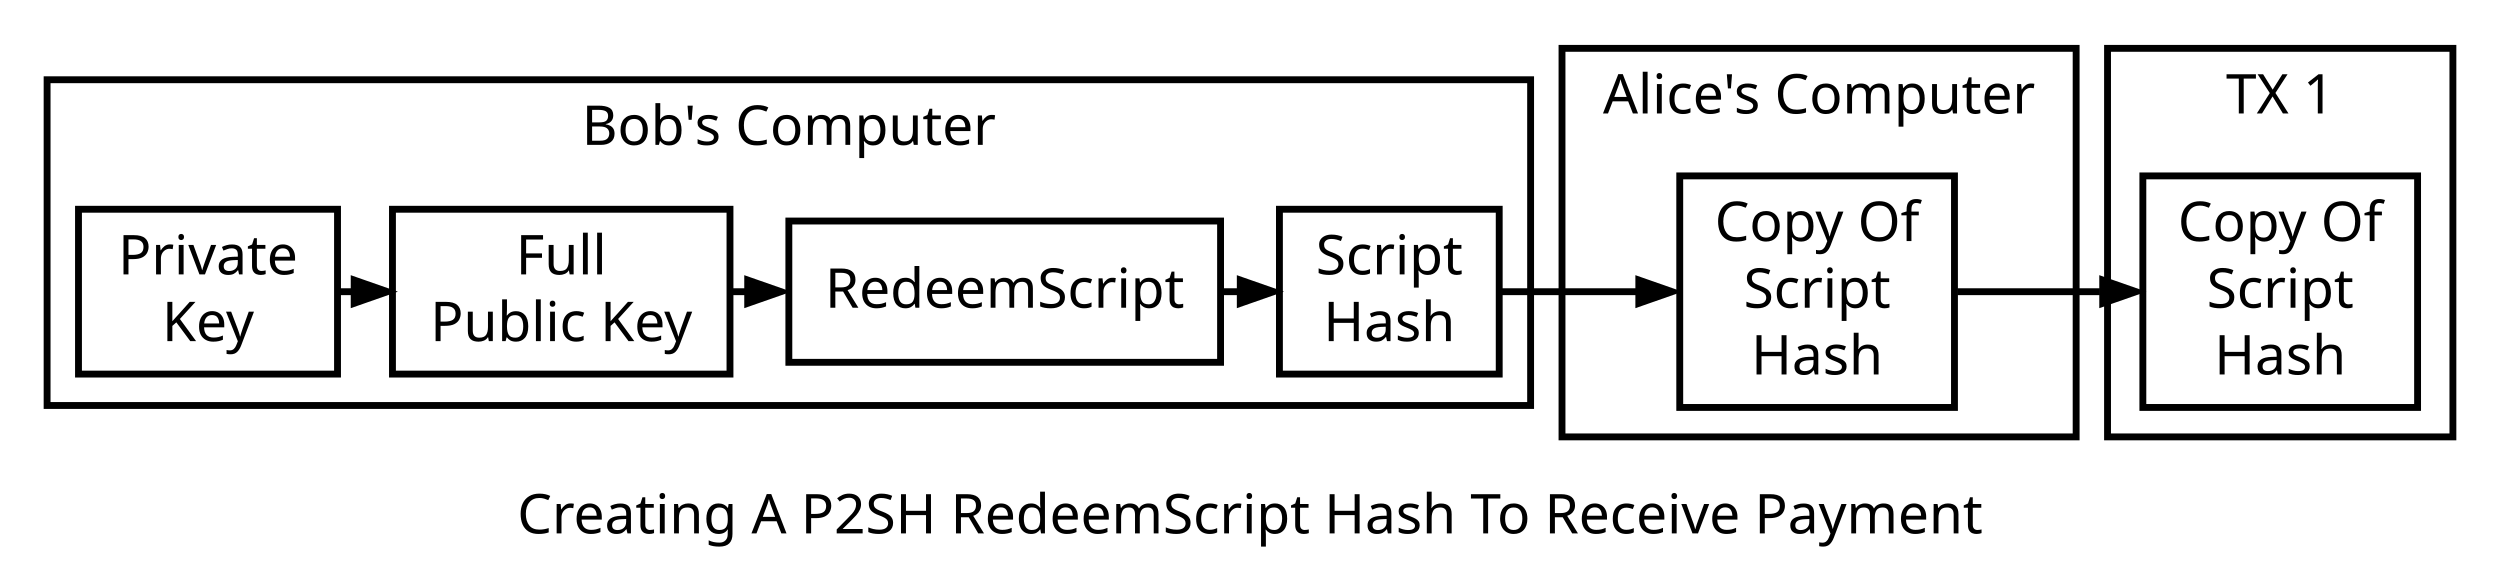
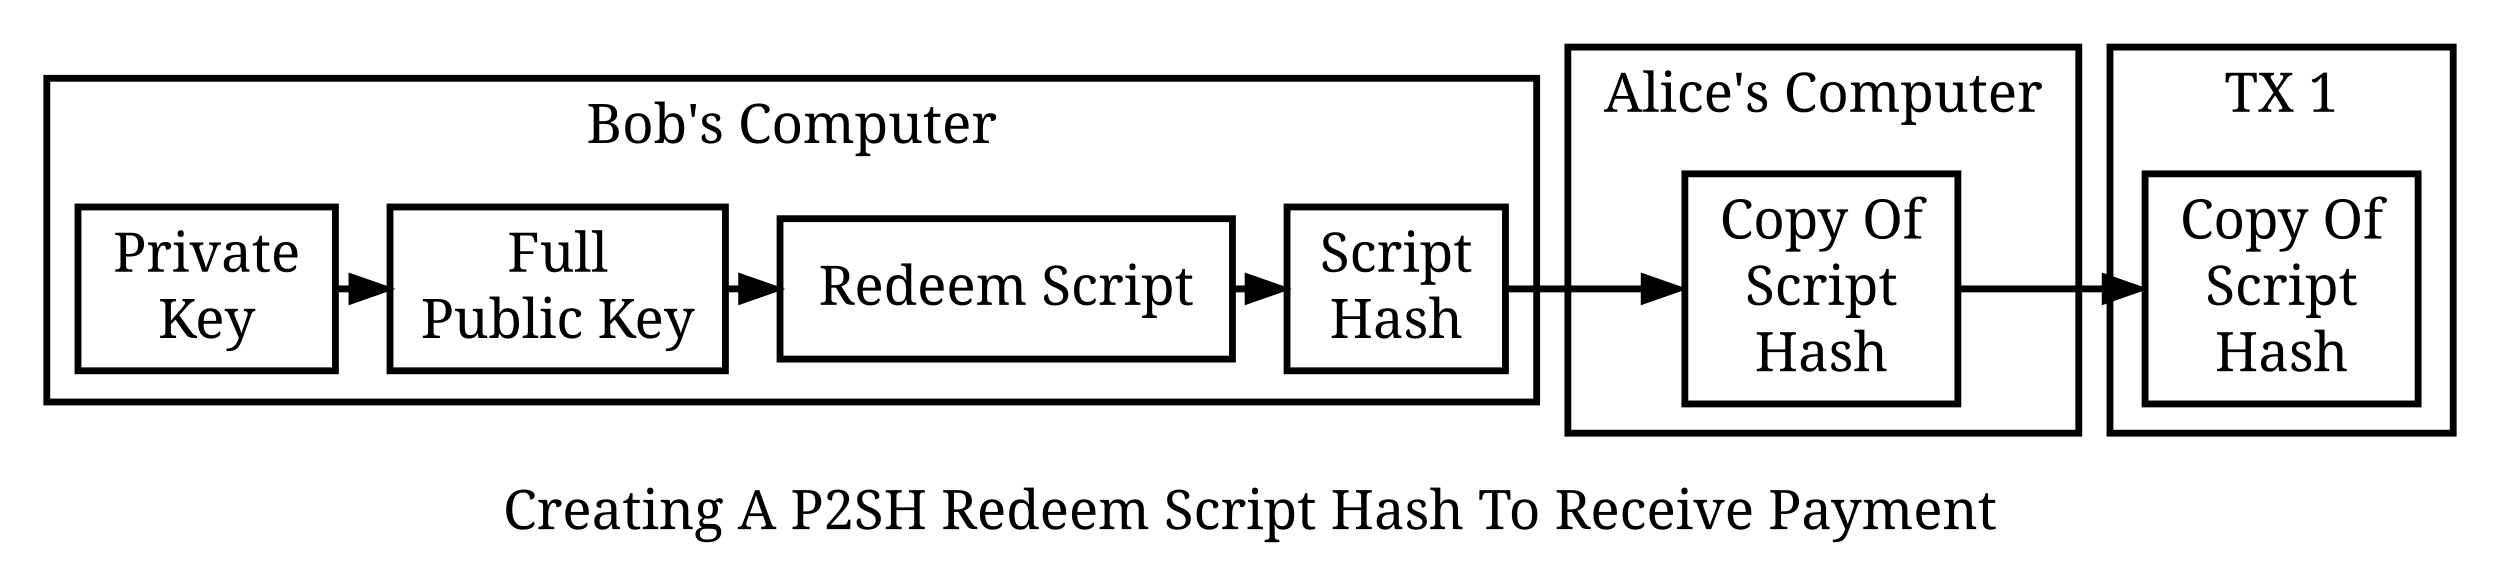
- <svg xmlns="http://www.w3.org/2000/svg" width="450pt" height="105pt" viewBox="0.00 0.00 450.00 104.55">
-   <g id="graph1" class="graph" transform="scale(0.706436 0.706436) rotate(0) translate(4 144)">
-     <polygon fill="white" stroke="white" points="-4,5 -4,-144 634,-144 634,5 -4,5" />
-     <text text-anchor="middle" x="314.5" y="-8.4" font-family="Sans" font-size="14.00">Creating A P2SH RedeemScript Hash To Receive Payment</text>
+ <svg xmlns="http://www.w3.org/2000/svg" width="450pt" height="104pt" viewBox="0.00 0.00 450.00 103.90">
+   <g id="graph1" class="graph" transform="scale(0.702028 0.702028) rotate(0) translate(4 144)">
+     <polygon fill="white" stroke="white" points="-4,5 -4,-144 638,-144 638,5 -4,5" />
+     <text text-anchor="middle" x="316.5" y="-8.4" font-family="Times Roman,serif" font-size="14.00">Creating A P2SH Redeem Script Hash To Receive Payment</text>
    <g id="graph2" class="cluster">
-       <polygon fill="none" stroke="black" stroke-width="1.75" points="8,-41 8,-124 386,-124 386,-41 8,-41" />
-       <text text-anchor="middle" x="197" y="-107.4" font-family="Sans" font-size="14.00">Bob's Computer</text>
+       <polygon fill="none" stroke="black" stroke-width="1.75" points="8,-41 8,-124 390,-124 390,-41 8,-41" />
+       <text text-anchor="middle" x="199" y="-107.4" font-family="Times Roman,serif" font-size="14.00">Bob's Computer</text>
    </g>
    <g id="graph3" class="cluster">
-       <polygon fill="none" stroke="black" stroke-width="1.75" points="394,-33 394,-132 525,-132 525,-33 394,-33" />
-       <text text-anchor="middle" x="459.5" y="-115.4" font-family="Sans" font-size="14.00">Alice's Computer</text>
+       <polygon fill="none" stroke="black" stroke-width="1.75" points="398,-33 398,-132 529,-132 529,-33 398,-33" />
+       <text text-anchor="middle" x="463.5" y="-115.4" font-family="Times Roman,serif" font-size="14.00">Alice's Computer</text>
    </g>
    <g id="graph4" class="cluster">
-       <polygon fill="none" stroke="black" stroke-width="1.75" points="533,-33 533,-132 621,-132 621,-33 533,-33" />
-       <text text-anchor="middle" x="577" y="-115.4" font-family="Sans" font-size="14.00">TX 1</text>
+       <polygon fill="none" stroke="black" stroke-width="1.75" points="537,-33 537,-132 625,-132 625,-33 537,-33" />
+       <text text-anchor="middle" x="581" y="-115.4" font-family="Times Roman,serif" font-size="14.00">TX 1</text>
    </g>
    <g id="node2" class="node">
      <polygon fill="none" stroke="black" stroke-width="1.75" points="82,-91 16,-91 16,-49 82,-49 82,-91" />
-       <text text-anchor="middle" x="49" y="-74.4" font-family="Sans" font-size="14.00">Private</text>
-       <text text-anchor="middle" x="49" y="-57.4" font-family="Sans" font-size="14.00">Key</text>
+       <text text-anchor="middle" x="49" y="-74.4" font-family="Times Roman,serif" font-size="14.00">Private</text>
+       <text text-anchor="middle" x="49" y="-57.4" font-family="Times Roman,serif" font-size="14.00">Key</text>
    </g>
    <g id="node3" class="node">
      <polygon fill="none" stroke="black" stroke-width="1.75" points="182,-91 96,-91 96,-49 182,-49 182,-91" />
-       <text text-anchor="middle" x="139" y="-74.4" font-family="Sans" font-size="14.00">Full</text>
-       <text text-anchor="middle" x="139" y="-57.4" font-family="Sans" font-size="14.00">Public Key</text>
+       <text text-anchor="middle" x="139" y="-74.4" font-family="Times Roman,serif" font-size="14.00">Full</text>
+       <text text-anchor="middle" x="139" y="-57.4" font-family="Times Roman,serif" font-size="14.00">Public Key</text>
    </g>
    <g id="edge5" class="edge">
      <path fill="none" stroke="black" stroke-width="1.75" d="M82.002,-70C83.272,-70 84.555,-70 85.848,-70" />
      <polygon fill="black" stroke="black" points="85.868,-73.5 95.868,-70 85.868,-66.5 85.868,-73.5" />
    </g>
    <g id="node4" class="node">
-       <polygon fill="none" stroke="black" stroke-width="1.75" points="307,-88 197,-88 197,-52 307,-52 307,-88" />
-       <text text-anchor="middle" x="252" y="-65.9" font-family="Sans" font-size="14.00">RedeemScript</text>
+       <polygon fill="none" stroke="black" stroke-width="1.75" points="312,-88 196,-88 196,-52 312,-52 312,-88" />
+       <text text-anchor="middle" x="254" y="-65.9" font-family="Times Roman,serif" font-size="14.00">Redeem Script</text>
    </g>
    <g id="edge6" class="edge">
-       <path fill="none" stroke="black" stroke-width="1.75" d="M182.043,-70C183.341,-70 184.649,-70 185.964,-70" />
-       <polygon fill="black" stroke="black" points="186.138,-73.5 196.138,-70 186.137,-66.5 186.138,-73.5" />
+       <path fill="none" stroke="black" stroke-width="1.75" d="M182.149,-70C183.264,-70 184.387,-70 185.516,-70" />
+       <polygon fill="black" stroke="black" points="185.785,-73.5 195.785,-70 185.785,-66.5 185.785,-73.5" />
    </g>
    <g id="node5" class="node">
-       <polygon fill="none" stroke="black" stroke-width="1.75" points="378,-91 322,-91 322,-49 378,-49 378,-91" />
-       <text text-anchor="middle" x="350" y="-74.4" font-family="Sans" font-size="14.00">Script</text>
-       <text text-anchor="middle" x="350" y="-57.4" font-family="Sans" font-size="14.00">Hash</text>
+       <polygon fill="none" stroke="black" stroke-width="1.75" points="382,-91 326,-91 326,-49 382,-49 382,-91" />
+       <text text-anchor="middle" x="354" y="-74.4" font-family="Times Roman,serif" font-size="14.00">Script</text>
+       <text text-anchor="middle" x="354" y="-57.4" font-family="Times Roman,serif" font-size="14.00">Hash</text>
    </g>
    <g id="edge7" class="edge">
-       <path fill="none" stroke="black" stroke-width="1.75" d="M307.586,-70C308.947,-70 310.3,-70 311.643,-70" />
-       <polygon fill="black" stroke="black" points="311.646,-73.5 321.646,-70 311.646,-66.5 311.646,-73.5" />
+       <path fill="none" stroke="black" stroke-width="1.75" d="M312.17,-70C313.331,-70 314.485,-70 315.63,-70" />
+       <polygon fill="black" stroke="black" points="315.637,-73.5 325.637,-70 315.637,-66.5 315.637,-73.5" />
    </g>
    <g id="node7" class="node">
-       <polygon fill="none" stroke="black" stroke-width="1.75" points="494,-99.5 424,-99.5 424,-40.5 494,-40.5 494,-99.5" />
-       <text text-anchor="middle" x="459" y="-82.9" font-family="Sans" font-size="14.00">Copy Of</text>
-       <text text-anchor="middle" x="459" y="-65.9" font-family="Sans" font-size="14.00">Script</text>
-       <text text-anchor="middle" x="459" y="-48.9" font-family="Sans" font-size="14.00">Hash</text>
+       <polygon fill="none" stroke="black" stroke-width="1.75" points="498,-99.5 428,-99.5 428,-40.5 498,-40.5 498,-99.5" />
+       <text text-anchor="middle" x="463" y="-82.9" font-family="Times Roman,serif" font-size="14.00">Copy Of</text>
+       <text text-anchor="middle" x="463" y="-65.9" font-family="Times Roman,serif" font-size="14.00">Script</text>
+       <text text-anchor="middle" x="463" y="-48.9" font-family="Times Roman,serif" font-size="14.00">Hash</text>
    </g>
    <g id="edge8" class="edge">
-       <path fill="none" stroke="black" stroke-width="1.75" d="M378.07,-70C388.706,-70 401.113,-70 412.972,-70" />
-       <polygon fill="black" stroke="black" points="413.194,-73.5 423.194,-70 413.194,-66.5 413.194,-73.5" />
+       <path fill="none" stroke="black" stroke-width="1.75" d="M382.07,-70C392.706,-70 405.113,-70 416.972,-70" />
+       <polygon fill="black" stroke="black" points="417.194,-73.5 427.194,-70 417.194,-66.5 417.194,-73.5" />
    </g>
    <g id="node9" class="node">
-       <polygon fill="none" stroke="black" stroke-width="1.75" points="612,-99.5 542,-99.5 542,-40.5 612,-40.5 612,-99.5" />
-       <text text-anchor="middle" x="577" y="-82.9" font-family="Sans" font-size="14.00">Copy Of</text>
-       <text text-anchor="middle" x="577" y="-65.9" font-family="Sans" font-size="14.00">Script</text>
-       <text text-anchor="middle" x="577" y="-48.9" font-family="Sans" font-size="14.00">Hash</text>
+       <polygon fill="none" stroke="black" stroke-width="1.75" points="616,-99.5 546,-99.5 546,-40.5 616,-40.5 616,-99.5" />
+       <text text-anchor="middle" x="581" y="-82.9" font-family="Times Roman,serif" font-size="14.00">Copy Of</text>
+       <text text-anchor="middle" x="581" y="-65.9" font-family="Times Roman,serif" font-size="14.00">Script</text>
+       <text text-anchor="middle" x="581" y="-48.9" font-family="Times Roman,serif" font-size="14.00">Hash</text>
    </g>
    <g id="edge9" class="edge">
-       <path fill="none" stroke="black" stroke-width="1.75" d="M494.724,-70C506.161,-70 518.988,-70 531.05,-70" />
-       <polygon fill="black" stroke="black" points="531.397,-73.5 541.397,-70 531.397,-66.5 531.397,-73.5" />
+       <path fill="none" stroke="black" stroke-width="1.75" d="M498.724,-70C510.161,-70 522.988,-70 535.05,-70" />
+       <polygon fill="black" stroke="black" points="535.397,-73.5 545.397,-70 535.397,-66.5 535.397,-73.5" />
    </g>
  </g>
</svg>
